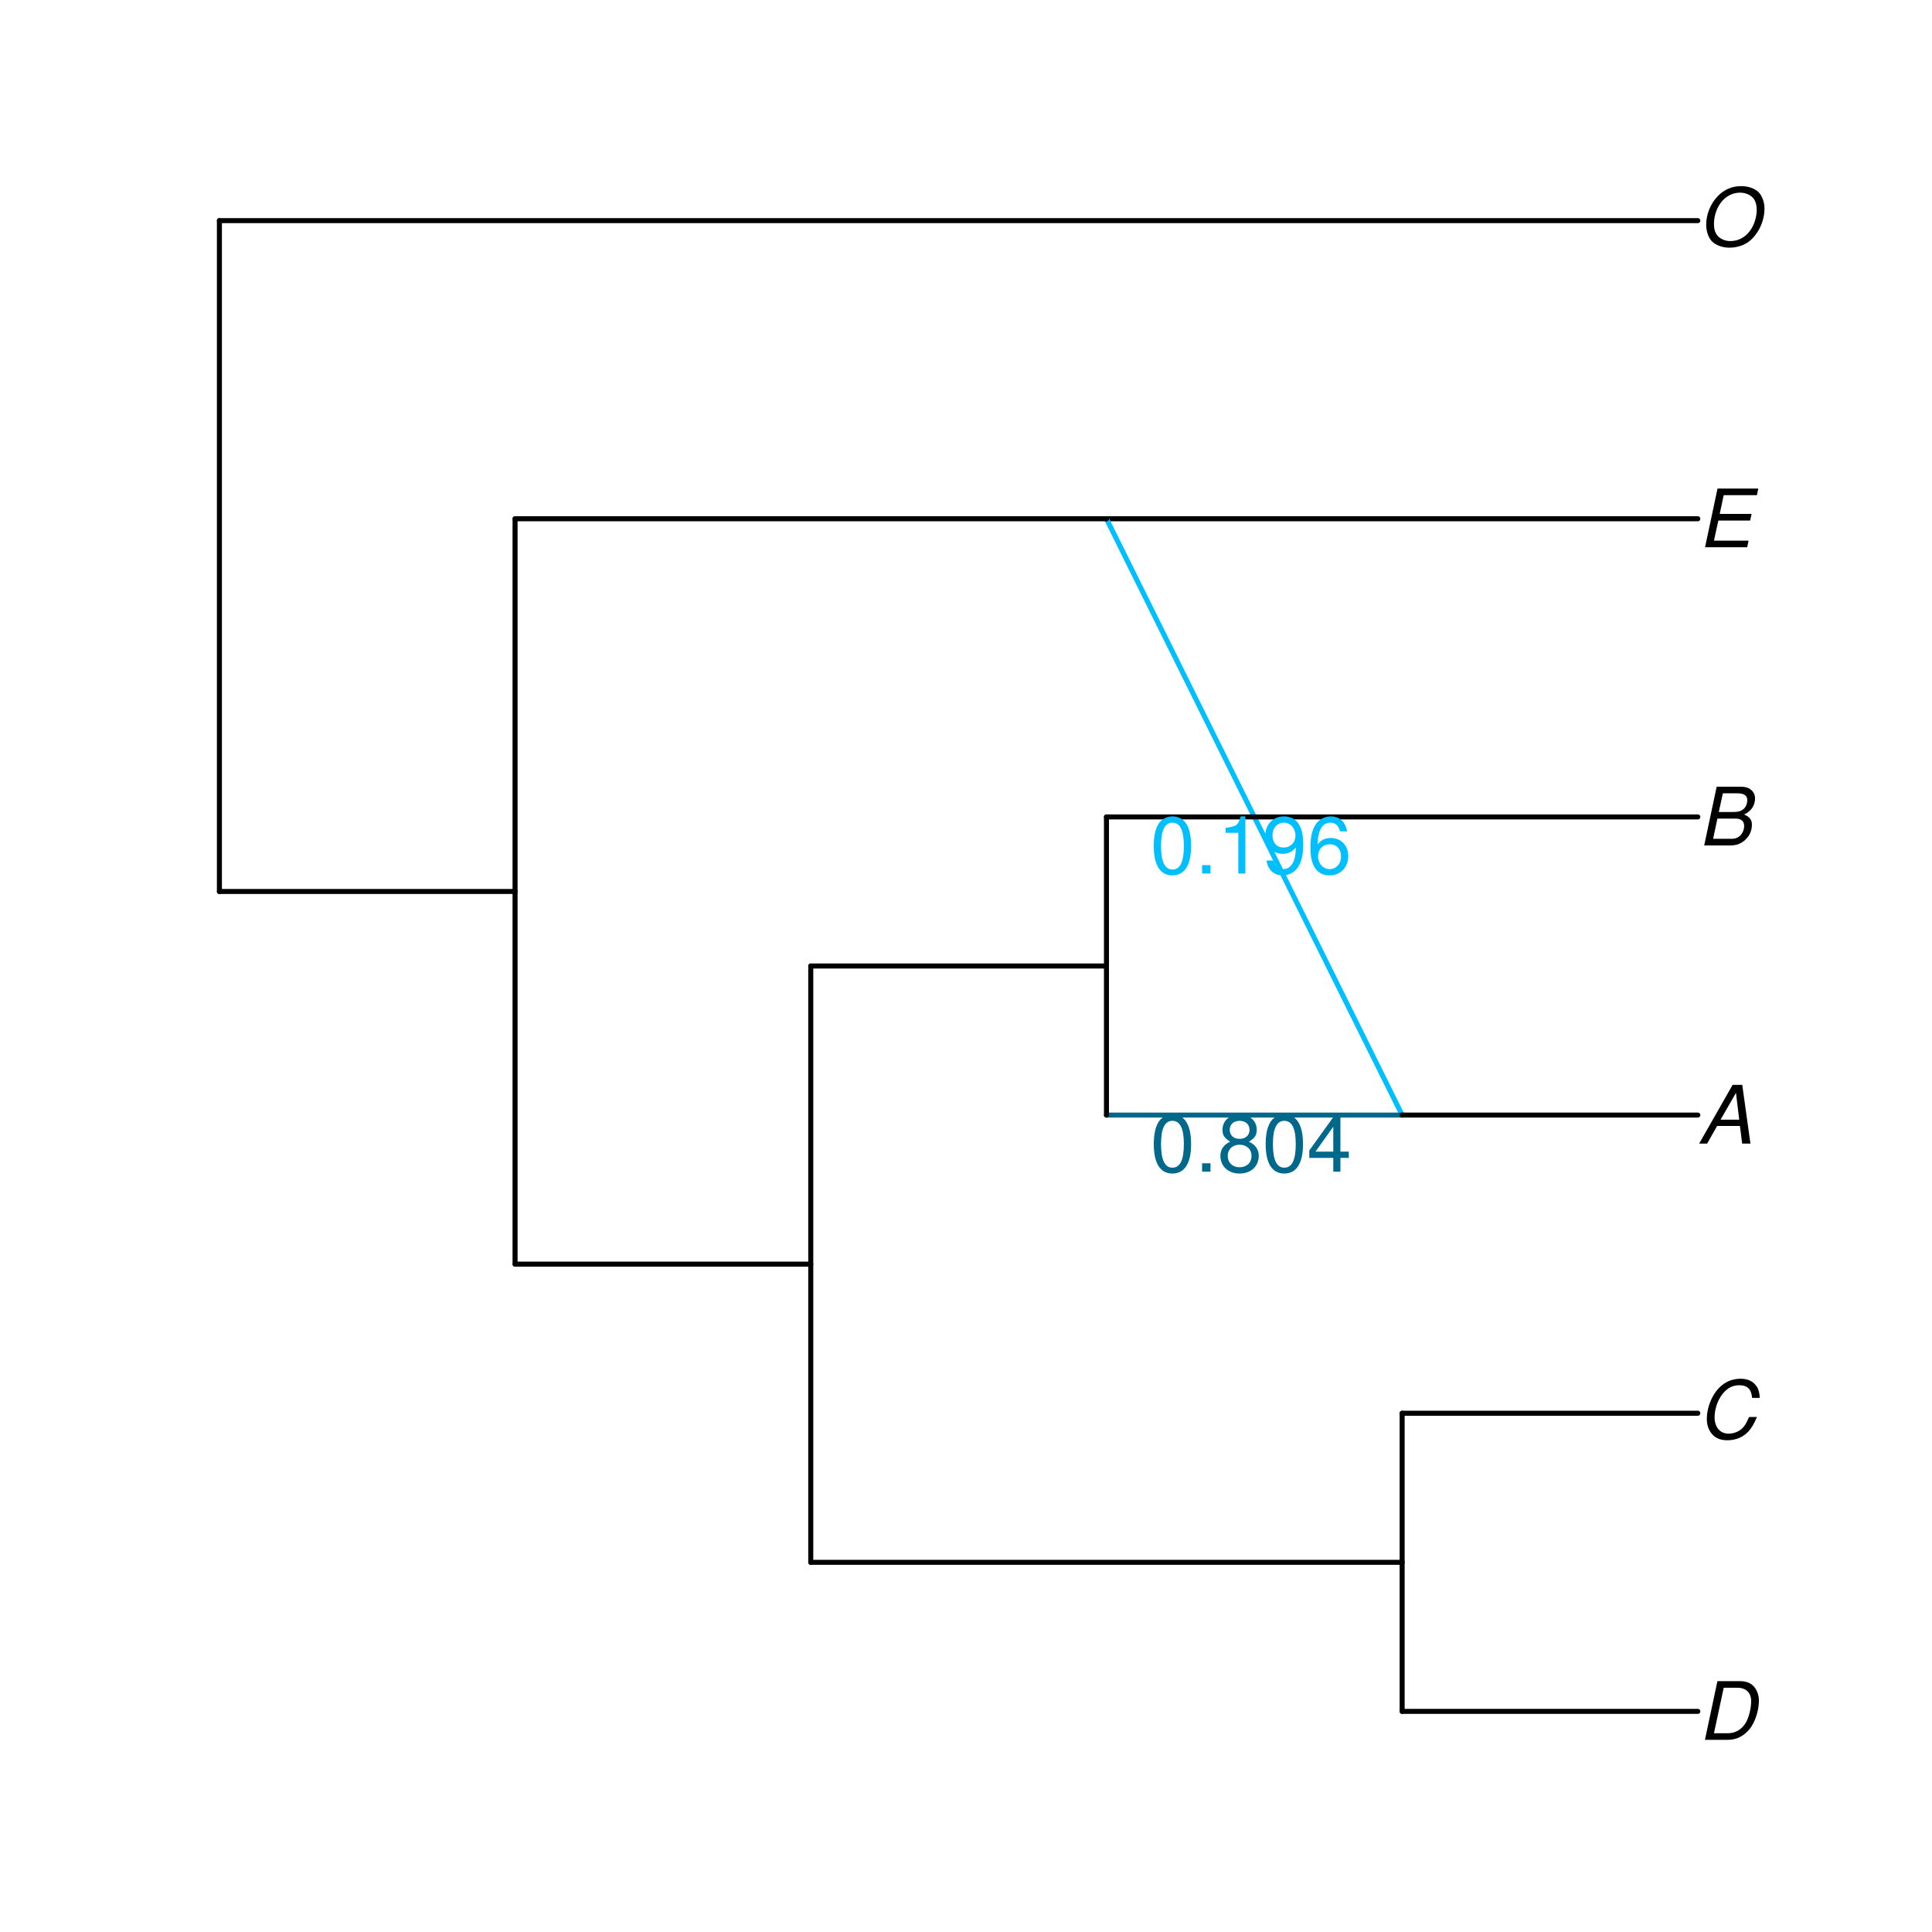
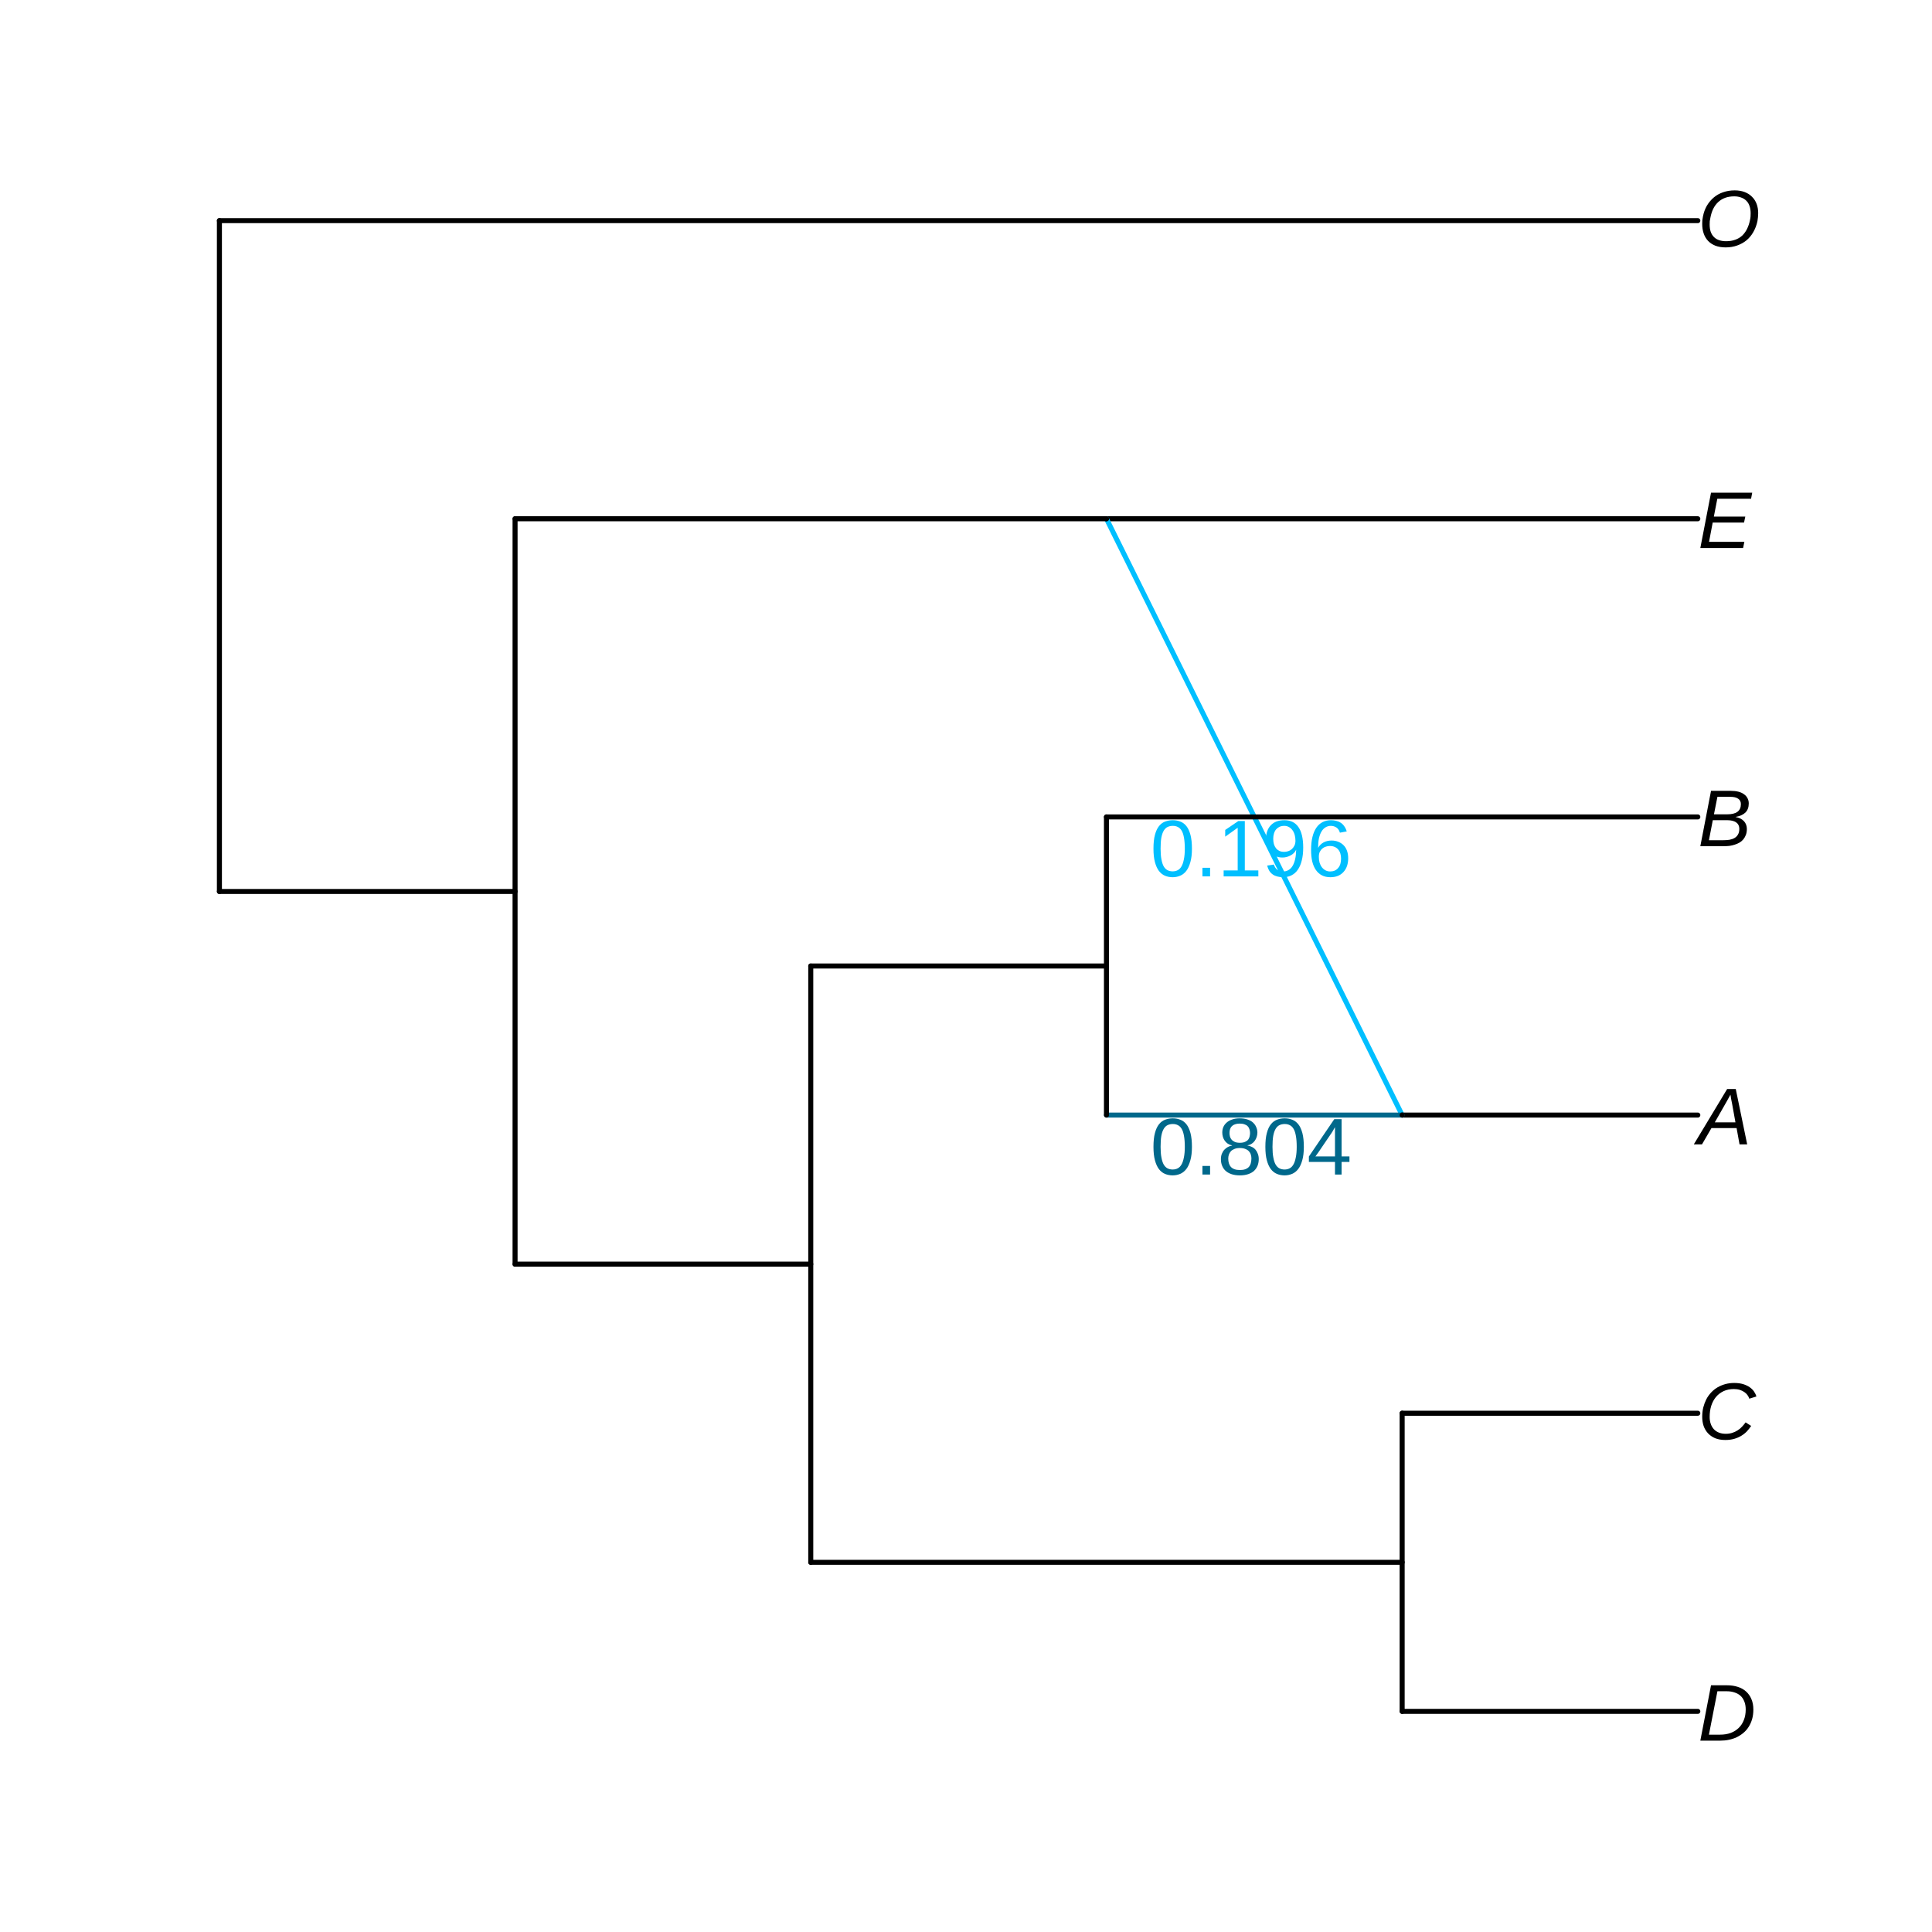
<svg xmlns="http://www.w3.org/2000/svg" xmlns:xlink="http://www.w3.org/1999/xlink" width="288pt" height="288pt" viewBox="0 0 288 288" version="1.1">
  <defs>
    <g>
      <symbol overflow="visible" id="glyph0-0">
-         <path style="stroke:none;" d="" />
+         <path style="stroke:none;" d="M 0.406 0 L 0.406 -8 L 3.594 -8 L 3.594 0 Z M 0.797 -0.406 L 3.188 -0.406 L 3.188 -7.594 L 0.797 -7.594 Z M 0.797 -0.406 " />
      </symbol>
      <symbol overflow="visible" id="glyph0-1">
-         <path style="stroke:none;" d="M 9.234 -6.031 C 9.203 -6.75 9.078 -7.203 8.859 -7.609 C 8.359 -8.453 7.516 -8.891 6.391 -8.891 C 4.984 -8.891 3.812 -8.328 2.875 -7.203 C 1.938 -6.062 1.344 -4.406 1.344 -2.906 C 1.344 -2.062 1.578 -1.312 2.031 -0.75 C 2.578 -0.047 3.344 0.281 4.406 0.281 C 5.672 0.281 6.781 -0.188 7.562 -1.047 C 8.031 -1.562 8.406 -2.219 8.812 -3.188 L 7.641 -3.188 C 7.344 -2.516 7.156 -2.141 6.938 -1.859 C 6.438 -1.141 5.516 -0.703 4.578 -0.703 C 3.328 -0.703 2.5 -1.672 2.5 -3.125 C 2.5 -4.219 2.859 -5.406 3.469 -6.328 C 4.203 -7.406 5.078 -7.922 6.188 -7.922 C 7.391 -7.922 7.984 -7.328 8.094 -6.031 Z M 9.234 -6.031 " />
+         <path style="stroke:none;" d="M 7.953 -1.969 C 7.766 -1.688 7.551 -1.414 7.312 -1.156 C 7.07 -0.906 6.797 -0.688 6.484 -0.5 C 6.18 -0.312 5.832 -0.16 5.438 -0.047 C 5.051 0.066 4.609 0.125 4.109 0.125 C 3.523 0.125 3.016 0.035 2.578 -0.141 C 2.148 -0.328 1.789 -0.578 1.5 -0.891 C 1.219 -1.203 1.004 -1.566 0.859 -1.984 C 0.723 -2.398 0.656 -2.848 0.656 -3.328 C 0.656 -3.816 0.707 -4.281 0.812 -4.719 C 0.926 -5.156 1.078 -5.562 1.266 -5.938 C 1.461 -6.312 1.703 -6.648 1.984 -6.953 C 2.266 -7.254 2.582 -7.508 2.938 -7.719 C 3.289 -7.926 3.676 -8.086 4.094 -8.203 C 4.508 -8.316 4.953 -8.375 5.422 -8.375 C 5.93 -8.375 6.375 -8.316 6.75 -8.203 C 7.125 -8.086 7.445 -7.938 7.719 -7.75 C 7.988 -7.562 8.207 -7.348 8.375 -7.109 C 8.539 -6.867 8.66 -6.617 8.734 -6.359 L 7.672 -6.031 C 7.617 -6.219 7.531 -6.395 7.406 -6.562 C 7.281 -6.738 7.125 -6.891 6.938 -7.016 C 6.75 -7.148 6.523 -7.258 6.266 -7.344 C 6.004 -7.426 5.707 -7.469 5.375 -7.469 C 4.801 -7.469 4.289 -7.363 3.844 -7.156 C 3.395 -6.945 3.016 -6.656 2.703 -6.281 C 2.398 -5.914 2.164 -5.477 2 -4.969 C 1.844 -4.469 1.766 -3.914 1.766 -3.312 C 1.766 -2.945 1.816 -2.609 1.922 -2.297 C 2.023 -1.992 2.176 -1.727 2.375 -1.5 C 2.57 -1.281 2.82 -1.109 3.125 -0.984 C 3.426 -0.859 3.773 -0.797 4.172 -0.797 C 4.523 -0.797 4.848 -0.844 5.141 -0.938 C 5.43 -1.031 5.695 -1.156 5.938 -1.312 C 6.188 -1.469 6.406 -1.648 6.594 -1.859 C 6.789 -2.066 6.969 -2.281 7.125 -2.5 Z M 7.953 -1.969 " />
      </symbol>
      <symbol overflow="visible" id="glyph0-2">
-         <path style="stroke:none;" d="M 1.062 0 L 4.453 0 C 5.75 0 6.844 -0.547 7.719 -1.609 C 8.531 -2.609 9.109 -4.359 9.109 -5.859 C 9.109 -6.734 8.75 -7.625 8.188 -8.125 C 7.734 -8.531 7.094 -8.75 6.312 -8.75 L 2.922 -8.75 Z M 2.406 -0.984 L 3.859 -7.766 L 5.906 -7.766 C 7.188 -7.766 7.953 -7.016 7.953 -5.766 C 7.953 -4.656 7.578 -3.219 7.094 -2.453 C 6.469 -1.5 5.562 -0.984 4.469 -0.984 Z M 2.406 -0.984 " />
+         <path style="stroke:none;" d="M 4.359 -8.25 C 4.941 -8.25 5.473 -8.172 5.953 -8.016 C 6.43 -7.867 6.844 -7.641 7.188 -7.328 C 7.531 -7.023 7.797 -6.648 7.984 -6.203 C 8.18 -5.754 8.281 -5.234 8.281 -4.641 C 8.281 -4.117 8.219 -3.641 8.094 -3.203 C 7.969 -2.773 7.797 -2.391 7.578 -2.047 C 7.359 -1.703 7.094 -1.398 6.781 -1.141 C 6.477 -0.891 6.145 -0.676 5.781 -0.5 C 5.414 -0.332 5.031 -0.207 4.625 -0.125 C 4.219 -0.039 3.801 0 3.375 0 L 0.375 0 L 1.969 -8.25 Z M 1.656 -0.891 L 3.328 -0.891 C 3.898 -0.891 4.422 -0.973 4.891 -1.141 C 5.359 -1.316 5.758 -1.566 6.094 -1.891 C 6.426 -2.211 6.68 -2.602 6.859 -3.062 C 7.047 -3.531 7.141 -4.055 7.141 -4.641 C 7.141 -5.109 7.066 -5.516 6.922 -5.859 C 6.785 -6.203 6.594 -6.484 6.344 -6.703 C 6.094 -6.922 5.797 -7.082 5.453 -7.188 C 5.109 -7.301 4.738 -7.359 4.344 -7.359 L 2.922 -7.359 Z M 1.656 -0.891 " />
      </symbol>
      <symbol overflow="visible" id="glyph0-3">
-         <path style="stroke:none;" d="M 6.438 -8.891 C 5.094 -8.891 3.922 -8.391 2.953 -7.375 C 1.891 -6.266 1.25 -4.688 1.25 -3.156 C 1.25 -2.125 1.578 -1.203 2.125 -0.641 C 2.703 -0.078 3.672 0.281 4.688 0.281 C 5.812 0.281 6.844 -0.047 7.625 -0.641 C 9.031 -1.734 9.938 -3.672 9.938 -5.562 C 9.938 -6.516 9.594 -7.422 9.078 -7.969 C 8.484 -8.562 7.531 -8.891 6.438 -8.891 Z M 6.297 -7.922 C 7.109 -7.922 7.891 -7.578 8.297 -7.062 C 8.609 -6.641 8.781 -6.062 8.781 -5.359 C 8.781 -4.266 8.406 -3.078 7.766 -2.219 C 7.062 -1.25 6.016 -0.703 4.844 -0.703 C 4.062 -0.703 3.312 -1.031 2.891 -1.562 C 2.562 -1.969 2.406 -2.562 2.406 -3.25 C 2.406 -4.359 2.766 -5.516 3.406 -6.391 C 4.109 -7.359 5.172 -7.922 6.297 -7.922 Z M 6.297 -7.922 " />
+         <path style="stroke:none;" d="M 5.5 -8.375 C 6.062 -8.375 6.555 -8.289 6.984 -8.125 C 7.422 -7.957 7.785 -7.723 8.078 -7.422 C 8.379 -7.129 8.609 -6.773 8.766 -6.359 C 8.922 -5.941 9 -5.484 9 -4.984 C 9 -4.797 8.988 -4.598 8.969 -4.391 C 8.945 -4.18 8.922 -3.984 8.891 -3.797 C 8.766 -3.203 8.562 -2.66 8.281 -2.172 C 8.008 -1.691 7.672 -1.281 7.266 -0.938 C 6.859 -0.602 6.391 -0.344 5.859 -0.156 C 5.336 0.031 4.77 0.125 4.156 0.125 C 3.57 0.125 3.062 0.039 2.625 -0.125 C 2.188 -0.301 1.82 -0.539 1.531 -0.844 C 1.238 -1.156 1.02 -1.523 0.875 -1.953 C 0.727 -2.379 0.656 -2.848 0.656 -3.359 C 0.656 -3.535 0.66 -3.719 0.672 -3.906 C 0.691 -4.094 0.723 -4.285 0.766 -4.484 C 0.879 -5.066 1.07 -5.598 1.344 -6.078 C 1.625 -6.555 1.969 -6.969 2.375 -7.312 C 2.781 -7.656 3.242 -7.914 3.766 -8.094 C 4.297 -8.281 4.875 -8.375 5.5 -8.375 Z M 5.438 -7.484 C 4.926 -7.484 4.473 -7.41 4.078 -7.266 C 3.68 -7.117 3.332 -6.906 3.031 -6.625 C 2.738 -6.352 2.492 -6.02 2.297 -5.625 C 2.109 -5.238 1.969 -4.797 1.875 -4.297 C 1.832 -4.117 1.801 -3.945 1.781 -3.781 C 1.77 -3.613 1.766 -3.453 1.766 -3.297 C 1.766 -2.879 1.816 -2.516 1.922 -2.203 C 2.035 -1.891 2.195 -1.629 2.406 -1.422 C 2.613 -1.211 2.867 -1.055 3.172 -0.953 C 3.484 -0.848 3.828 -0.797 4.203 -0.797 C 4.723 -0.797 5.18 -0.867 5.578 -1.016 C 5.984 -1.16 6.332 -1.367 6.625 -1.641 C 6.914 -1.922 7.156 -2.254 7.344 -2.641 C 7.539 -3.035 7.688 -3.477 7.781 -3.969 C 7.82 -4.133 7.848 -4.301 7.859 -4.469 C 7.867 -4.645 7.875 -4.812 7.875 -4.969 C 7.875 -5.383 7.816 -5.75 7.703 -6.062 C 7.598 -6.375 7.438 -6.633 7.219 -6.844 C 7.008 -7.051 6.754 -7.207 6.453 -7.312 C 6.148 -7.426 5.812 -7.484 5.438 -7.484 Z M 5.438 -7.484 " />
      </symbol>
      <symbol overflow="visible" id="glyph0-4">
-         <path style="stroke:none;" d="M 3.062 -3.984 L 7.797 -3.984 L 8.016 -4.969 L 3.266 -4.969 L 3.859 -7.766 L 8.812 -7.766 L 9.016 -8.75 L 2.938 -8.75 L 1.078 0 L 7.359 0 L 7.562 -0.984 L 2.406 -0.984 Z M 3.062 -3.984 " />
+         <path style="stroke:none;" d="M 0.375 0 L 1.969 -8.25 L 8.109 -8.25 L 7.938 -7.344 L 2.906 -7.344 L 2.391 -4.688 L 7.078 -4.688 L 6.891 -3.797 L 2.219 -3.797 L 1.672 -0.922 L 6.938 -0.922 L 6.75 0 Z M 0.375 0 " />
      </symbol>
      <symbol overflow="visible" id="glyph0-5">
-         <path style="stroke:none;" d="M 0.953 0 L 4.906 0 C 5.891 0 6.641 -0.344 7.281 -1.047 C 7.797 -1.609 8.062 -2.312 8.062 -3.094 C 8.062 -3.828 7.734 -4.25 6.906 -4.609 C 7.938 -5.078 8.531 -5.938 8.531 -7.016 C 8.531 -7.469 8.406 -7.812 8.094 -8.141 C 7.688 -8.562 7.188 -8.75 6.359 -8.75 L 2.812 -8.75 Z M 3.125 -4.984 L 3.734 -7.766 L 5.891 -7.766 C 6.906 -7.766 7.375 -7.438 7.375 -6.734 C 7.375 -6.281 7.219 -5.844 6.922 -5.531 C 6.562 -5.141 6.078 -4.984 5.297 -4.984 Z M 2.281 -0.984 L 2.922 -4 L 5.641 -4 C 6.469 -4 6.906 -3.609 6.906 -2.906 C 6.906 -2.453 6.766 -2.031 6.5 -1.672 C 6.125 -1.188 5.672 -0.984 5 -0.984 Z M 2.281 -0.984 " />
+         <path style="stroke:none;" d="M 1.969 -8.25 L 4.953 -8.25 C 5.359 -8.25 5.723 -8.207 6.047 -8.125 C 6.379 -8.039 6.656 -7.914 6.875 -7.75 C 7.102 -7.594 7.281 -7.395 7.406 -7.156 C 7.531 -6.926 7.594 -6.664 7.594 -6.375 C 7.594 -5.801 7.426 -5.348 7.094 -5.016 C 6.758 -4.691 6.266 -4.473 5.609 -4.359 C 5.891 -4.305 6.133 -4.227 6.344 -4.125 C 6.551 -4.02 6.727 -3.891 6.875 -3.734 C 7.02 -3.578 7.129 -3.398 7.203 -3.203 C 7.273 -3.004 7.312 -2.797 7.312 -2.578 C 7.312 -2.254 7.266 -1.961 7.172 -1.703 C 7.078 -1.453 6.953 -1.227 6.797 -1.031 C 6.641 -0.844 6.453 -0.68 6.234 -0.547 C 6.016 -0.422 5.773 -0.316 5.516 -0.234 C 5.266 -0.148 5 -0.086 4.719 -0.047 C 4.438 -0.016 4.148 0 3.859 0 L 0.375 0 Z M 2.406 -4.75 L 4.344 -4.75 C 5.051 -4.75 5.57 -4.875 5.906 -5.125 C 6.25 -5.383 6.422 -5.766 6.422 -6.266 C 6.422 -6.629 6.285 -6.898 6.016 -7.078 C 5.754 -7.266 5.367 -7.359 4.859 -7.359 L 2.922 -7.359 Z M 1.656 -0.891 L 3.812 -0.891 C 4.113 -0.891 4.41 -0.91 4.703 -0.953 C 4.992 -1.004 5.25 -1.094 5.469 -1.219 C 5.688 -1.344 5.859 -1.516 5.984 -1.734 C 6.117 -1.953 6.188 -2.238 6.188 -2.594 C 6.188 -3.008 6.031 -3.328 5.719 -3.547 C 5.406 -3.766 4.961 -3.875 4.391 -3.875 L 2.234 -3.875 Z M 1.656 -0.891 " />
      </symbol>
      <symbol overflow="visible" id="glyph0-6">
-         <path style="stroke:none;" d="M 6.281 -2.625 L 6.609 0 L 7.844 0 L 6.625 -8.75 L 5.188 -8.75 L 0.203 0 L 1.391 0 L 2.875 -2.625 Z M 6.172 -3.562 L 3.391 -3.562 L 5.688 -7.562 Z M 6.172 -3.562 " />
+         <path style="stroke:none;" d="M 6.219 0 L 5.781 -2.422 L 2.031 -2.422 L 0.625 0 L -0.594 0 L 4.375 -8.25 L 5.656 -8.25 L 7.359 0 Z M 5.109 -6.062 C 5.078 -6.219 5.047 -6.367 5.016 -6.516 C 4.984 -6.672 4.957 -6.812 4.938 -6.938 C 4.914 -7.07 4.898 -7.18 4.891 -7.266 C 4.879 -7.348 4.867 -7.395 4.859 -7.406 C 4.859 -7.395 4.832 -7.344 4.781 -7.25 C 4.738 -7.164 4.68 -7.062 4.609 -6.938 C 4.535 -6.812 4.457 -6.672 4.375 -6.516 C 4.289 -6.359 4.203 -6.203 4.109 -6.047 L 2.531 -3.281 L 5.609 -3.281 Z M 5.109 -6.062 " />
      </symbol>
      <symbol overflow="visible" id="glyph1-0">
-         <path style="stroke:none;" d="" />
+         <path style="stroke:none;" d="M 0.406 0 L 0.406 -8 L 3.594 -8 L 3.594 0 Z M 0.797 -0.406 L 3.188 -0.406 L 3.188 -7.594 L 0.797 -7.594 Z M 0.797 -0.406 " />
      </symbol>
      <symbol overflow="visible" id="glyph1-1">
-         <path style="stroke:none;" d="M 3.297 -8.516 C 2.516 -8.516 1.781 -8.156 1.344 -7.578 C 0.797 -6.828 0.516 -5.688 0.516 -4.109 C 0.516 -1.25 1.469 0.281 3.297 0.281 C 5.094 0.281 6.078 -1.25 6.078 -4.047 C 6.078 -5.703 5.812 -6.797 5.25 -7.578 C 4.812 -8.172 4.109 -8.516 3.297 -8.516 Z M 3.297 -7.578 C 4.438 -7.578 5 -6.422 5 -4.141 C 5 -1.734 4.453 -0.594 3.281 -0.594 C 2.156 -0.594 1.594 -1.781 1.594 -4.109 C 1.594 -6.438 2.156 -7.578 3.297 -7.578 Z M 3.297 -7.578 " />
+         <path style="stroke:none;" d="M 6.203 -4.125 C 6.203 -3.332 6.125 -2.664 5.969 -2.125 C 5.82 -1.582 5.617 -1.145 5.359 -0.812 C 5.098 -0.477 4.789 -0.238 4.438 -0.094 C 4.094 0.051 3.723 0.125 3.328 0.125 C 2.922 0.125 2.539 0.051 2.188 -0.094 C 1.844 -0.238 1.539 -0.477 1.281 -0.812 C 1.031 -1.145 0.832 -1.582 0.688 -2.125 C 0.539 -2.664 0.469 -3.332 0.469 -4.125 C 0.469 -4.957 0.539 -5.645 0.688 -6.188 C 0.832 -6.738 1.035 -7.176 1.297 -7.5 C 1.555 -7.82 1.859 -8.047 2.203 -8.172 C 2.555 -8.305 2.941 -8.375 3.359 -8.375 C 3.754 -8.375 4.125 -8.305 4.469 -8.172 C 4.812 -8.047 5.113 -7.82 5.375 -7.5 C 5.633 -7.176 5.836 -6.738 5.984 -6.188 C 6.129 -5.645 6.203 -4.957 6.203 -4.125 Z M 5.141 -4.125 C 5.141 -4.781 5.098 -5.328 5.016 -5.766 C 4.941 -6.203 4.828 -6.551 4.672 -6.812 C 4.516 -7.07 4.328 -7.254 4.109 -7.359 C 3.891 -7.473 3.641 -7.531 3.359 -7.531 C 3.055 -7.531 2.789 -7.473 2.562 -7.359 C 2.344 -7.254 2.156 -7.07 2 -6.812 C 1.844 -6.551 1.723 -6.203 1.641 -5.766 C 1.566 -5.328 1.531 -4.781 1.531 -4.125 C 1.531 -3.5 1.57 -2.969 1.656 -2.531 C 1.738 -2.094 1.852 -1.742 2 -1.484 C 2.156 -1.223 2.344 -1.035 2.562 -0.922 C 2.789 -0.805 3.047 -0.75 3.328 -0.75 C 3.609 -0.75 3.859 -0.805 4.078 -0.922 C 4.305 -1.035 4.492 -1.223 4.641 -1.484 C 4.797 -1.742 4.914 -2.094 5 -2.531 C 5.094 -2.969 5.141 -3.5 5.141 -4.125 Z M 5.141 -4.125 " />
      </symbol>
      <symbol overflow="visible" id="glyph1-2">
-         <path style="stroke:none;" d="M 2.297 -1.25 L 1.047 -1.25 L 1.047 0 L 2.297 0 Z M 2.297 -1.25 " />
+         <path style="stroke:none;" d="M 1.094 0 L 1.094 -1.281 L 2.234 -1.281 L 2.234 0 Z M 1.094 0 " />
      </symbol>
      <symbol overflow="visible" id="glyph1-3">
-         <path style="stroke:none;" d="M 3.109 -6.062 L 3.109 0 L 4.156 0 L 4.156 -8.516 L 3.469 -8.516 C 3.094 -7.203 2.859 -7.016 1.219 -6.812 L 1.219 -6.062 Z M 3.109 -6.062 " />
+         <path style="stroke:none;" d="M 0.922 0 L 0.922 -0.891 L 3.016 -0.891 L 3.016 -7.25 L 1.156 -5.922 L 1.156 -6.922 L 3.109 -8.25 L 4.078 -8.25 L 4.078 -0.891 L 6.094 -0.891 L 6.094 0 Z M 0.922 0 " />
      </symbol>
      <symbol overflow="visible" id="glyph1-4">
-         <path style="stroke:none;" d="M 0.641 -1.938 C 0.844 -0.547 1.75 0.281 3.047 0.281 C 3.984 0.281 4.844 -0.188 5.328 -0.938 C 5.875 -1.766 6.109 -2.812 6.109 -4.359 C 6.109 -5.781 5.891 -6.703 5.391 -7.453 C 4.922 -8.141 4.172 -8.516 3.234 -8.516 C 1.625 -8.516 0.453 -7.312 0.453 -5.641 C 0.453 -4.062 1.531 -2.938 3.078 -2.938 C 3.875 -2.938 4.469 -3.234 5.016 -3.891 C 5 -1.812 4.328 -0.656 3.125 -0.656 C 2.375 -0.656 1.859 -1.125 1.688 -1.938 Z M 3.234 -7.578 C 4.219 -7.578 4.953 -6.766 4.953 -5.656 C 4.953 -4.625 4.219 -3.875 3.188 -3.875 C 2.172 -3.875 1.531 -4.578 1.531 -5.719 C 1.531 -6.797 2.25 -7.578 3.234 -7.578 Z M 3.234 -7.578 " />
+         <path style="stroke:none;" d="M 6.109 -4.297 C 6.109 -3.555 6.035 -2.91 5.891 -2.359 C 5.754 -1.805 5.555 -1.348 5.297 -0.984 C 5.047 -0.617 4.734 -0.344 4.359 -0.156 C 3.992 0.031 3.582 0.125 3.125 0.125 C 2.801 0.125 2.508 0.086 2.25 0.016 C 2 -0.047 1.773 -0.145 1.578 -0.281 C 1.379 -0.414 1.207 -0.594 1.062 -0.812 C 0.926 -1.031 0.816 -1.297 0.734 -1.609 L 1.734 -1.766 C 1.848 -1.41 2.02 -1.148 2.25 -0.984 C 2.488 -0.816 2.785 -0.734 3.141 -0.734 C 3.422 -0.734 3.676 -0.801 3.906 -0.938 C 4.145 -1.07 4.348 -1.273 4.516 -1.547 C 4.68 -1.816 4.812 -2.156 4.906 -2.562 C 5 -2.969 5.051 -3.441 5.062 -3.984 C 4.977 -3.797 4.863 -3.629 4.719 -3.484 C 4.582 -3.348 4.422 -3.227 4.234 -3.125 C 4.055 -3.031 3.859 -2.953 3.641 -2.891 C 3.43 -2.836 3.223 -2.812 3.016 -2.812 C 2.641 -2.812 2.301 -2.879 2 -3.016 C 1.695 -3.148 1.438 -3.336 1.219 -3.578 C 1.008 -3.828 0.848 -4.117 0.734 -4.453 C 0.617 -4.797 0.562 -5.18 0.562 -5.609 C 0.562 -6.023 0.625 -6.406 0.75 -6.75 C 0.875 -7.094 1.051 -7.383 1.281 -7.625 C 1.52 -7.875 1.805 -8.062 2.141 -8.188 C 2.484 -8.312 2.875 -8.375 3.312 -8.375 C 4.227 -8.375 4.922 -8.035 5.391 -7.359 C 5.867 -6.68 6.109 -5.66 6.109 -4.297 Z M 4.953 -5.312 C 4.953 -5.613 4.914 -5.898 4.844 -6.172 C 4.77 -6.441 4.66 -6.676 4.516 -6.875 C 4.379 -7.07 4.207 -7.227 4 -7.344 C 3.789 -7.469 3.551 -7.531 3.281 -7.531 C 3.02 -7.531 2.785 -7.484 2.578 -7.391 C 2.379 -7.297 2.207 -7.164 2.062 -7 C 1.926 -6.832 1.82 -6.629 1.75 -6.391 C 1.676 -6.16 1.641 -5.898 1.641 -5.609 C 1.641 -5.328 1.672 -5.066 1.734 -4.828 C 1.805 -4.586 1.91 -4.379 2.047 -4.203 C 2.18 -4.035 2.348 -3.898 2.547 -3.797 C 2.754 -3.703 2.992 -3.656 3.266 -3.656 C 3.461 -3.656 3.66 -3.688 3.859 -3.75 C 4.055 -3.812 4.234 -3.91 4.391 -4.047 C 4.555 -4.191 4.691 -4.367 4.797 -4.578 C 4.898 -4.785 4.953 -5.031 4.953 -5.312 Z M 4.953 -5.312 " />
      </symbol>
      <symbol overflow="visible" id="glyph1-5">
-         <path style="stroke:none;" d="M 5.969 -6.281 C 5.766 -7.688 4.859 -8.516 3.562 -8.516 C 2.625 -8.516 1.781 -8.047 1.281 -7.297 C 0.75 -6.469 0.516 -5.422 0.516 -3.875 C 0.516 -2.453 0.734 -1.531 1.234 -0.781 C 1.688 -0.094 2.438 0.281 3.375 0.281 C 4.984 0.281 6.156 -0.922 6.156 -2.594 C 6.156 -4.172 5.078 -5.297 3.547 -5.297 C 2.719 -5.297 2.047 -4.969 1.594 -4.344 C 1.609 -6.422 2.281 -7.578 3.484 -7.578 C 4.234 -7.578 4.75 -7.109 4.922 -6.281 Z M 3.422 -4.359 C 4.438 -4.359 5.078 -3.641 5.078 -2.516 C 5.078 -1.438 4.359 -0.656 3.391 -0.656 C 2.406 -0.656 1.656 -1.469 1.656 -2.562 C 1.656 -3.625 2.375 -4.359 3.422 -4.359 Z M 3.422 -4.359 " />
+         <path style="stroke:none;" d="M 6.141 -2.703 C 6.141 -2.285 6.082 -1.906 5.969 -1.562 C 5.852 -1.219 5.68 -0.922 5.453 -0.672 C 5.234 -0.422 4.957 -0.223 4.625 -0.078 C 4.289 0.055 3.91 0.125 3.484 0.125 C 3.004 0.125 2.582 0.031 2.219 -0.156 C 1.863 -0.344 1.566 -0.609 1.328 -0.953 C 1.086 -1.297 0.906 -1.719 0.781 -2.219 C 0.664 -2.727 0.609 -3.301 0.609 -3.938 C 0.609 -4.676 0.676 -5.32 0.812 -5.875 C 0.945 -6.426 1.141 -6.883 1.391 -7.25 C 1.648 -7.625 1.961 -7.906 2.328 -8.094 C 2.691 -8.281 3.102 -8.375 3.562 -8.375 C 3.844 -8.375 4.102 -8.344 4.344 -8.281 C 4.594 -8.227 4.816 -8.133 5.016 -8 C 5.223 -7.875 5.398 -7.703 5.547 -7.484 C 5.703 -7.273 5.828 -7.016 5.922 -6.703 L 4.906 -6.516 C 4.801 -6.867 4.629 -7.125 4.391 -7.281 C 4.148 -7.445 3.867 -7.531 3.547 -7.531 C 3.266 -7.531 3.004 -7.457 2.766 -7.312 C 2.535 -7.176 2.336 -6.973 2.172 -6.703 C 2.004 -6.43 1.875 -6.086 1.781 -5.672 C 1.695 -5.266 1.656 -4.789 1.656 -4.25 C 1.852 -4.602 2.125 -4.875 2.469 -5.062 C 2.812 -5.25 3.207 -5.344 3.656 -5.344 C 4.031 -5.344 4.367 -5.281 4.672 -5.156 C 4.984 -5.031 5.25 -4.852 5.469 -4.625 C 5.688 -4.406 5.852 -4.129 5.969 -3.797 C 6.082 -3.473 6.141 -3.109 6.141 -2.703 Z M 5.078 -2.656 C 5.078 -2.938 5.039 -3.191 4.969 -3.422 C 4.895 -3.66 4.785 -3.859 4.641 -4.016 C 4.504 -4.18 4.332 -4.305 4.125 -4.391 C 3.926 -4.484 3.688 -4.531 3.406 -4.531 C 3.219 -4.531 3.023 -4.5 2.828 -4.438 C 2.629 -4.383 2.453 -4.289 2.297 -4.156 C 2.141 -4.031 2.008 -3.863 1.906 -3.656 C 1.812 -3.457 1.766 -3.207 1.766 -2.906 C 1.766 -2.602 1.801 -2.316 1.875 -2.047 C 1.957 -1.785 2.07 -1.555 2.219 -1.359 C 2.363 -1.172 2.539 -1.02 2.75 -0.906 C 2.957 -0.789 3.191 -0.734 3.453 -0.734 C 3.703 -0.734 3.926 -0.773 4.125 -0.859 C 4.332 -0.953 4.504 -1.082 4.641 -1.25 C 4.785 -1.414 4.895 -1.613 4.969 -1.844 C 5.039 -2.082 5.078 -2.352 5.078 -2.656 Z M 5.078 -2.656 " />
      </symbol>
      <symbol overflow="visible" id="glyph1-6">
-         <path style="stroke:none;" d="M 4.688 -4.469 C 5.562 -5 5.859 -5.438 5.859 -6.234 C 5.859 -7.578 4.812 -8.516 3.297 -8.516 C 1.797 -8.516 0.75 -7.578 0.75 -6.234 C 0.75 -5.453 1.031 -5.016 1.891 -4.469 C 0.922 -4.016 0.438 -3.297 0.438 -2.359 C 0.438 -0.797 1.625 0.281 3.297 0.281 C 4.984 0.281 6.156 -0.797 6.156 -2.359 C 6.156 -3.297 5.672 -4.016 4.688 -4.469 Z M 3.297 -7.578 C 4.203 -7.578 4.781 -7.047 4.781 -6.219 C 4.781 -5.422 4.188 -4.891 3.297 -4.891 C 2.406 -4.891 1.828 -5.422 1.828 -6.234 C 1.828 -7.047 2.406 -7.578 3.297 -7.578 Z M 3.297 -4.016 C 4.359 -4.016 5.078 -3.344 5.078 -2.344 C 5.078 -1.328 4.359 -0.656 3.281 -0.656 C 2.25 -0.656 1.531 -1.344 1.531 -2.344 C 1.531 -3.344 2.25 -4.016 3.297 -4.016 Z M 3.297 -4.016 " />
+         <path style="stroke:none;" d="M 6.156 -2.297 C 6.156 -1.953 6.098 -1.629 5.984 -1.328 C 5.867 -1.035 5.695 -0.781 5.469 -0.562 C 5.25 -0.352 4.957 -0.188 4.594 -0.062 C 4.238 0.062 3.82 0.125 3.344 0.125 C 2.852 0.125 2.43 0.062 2.078 -0.062 C 1.723 -0.188 1.43 -0.352 1.203 -0.562 C 0.973 -0.781 0.801 -1.035 0.688 -1.328 C 0.57 -1.617 0.516 -1.941 0.516 -2.297 C 0.516 -2.598 0.562 -2.863 0.656 -3.094 C 0.75 -3.332 0.875 -3.535 1.031 -3.703 C 1.188 -3.867 1.363 -4.004 1.562 -4.109 C 1.758 -4.211 1.961 -4.281 2.172 -4.312 L 2.172 -4.344 C 1.941 -4.395 1.734 -4.477 1.547 -4.594 C 1.367 -4.719 1.219 -4.863 1.094 -5.031 C 0.969 -5.207 0.875 -5.398 0.812 -5.609 C 0.75 -5.816 0.719 -6.035 0.719 -6.266 C 0.719 -6.555 0.77 -6.828 0.875 -7.078 C 0.988 -7.336 1.156 -7.562 1.375 -7.75 C 1.594 -7.945 1.863 -8.098 2.188 -8.203 C 2.508 -8.316 2.883 -8.375 3.312 -8.375 C 3.758 -8.375 4.148 -8.316 4.484 -8.203 C 4.816 -8.098 5.086 -7.945 5.297 -7.75 C 5.516 -7.551 5.676 -7.32 5.781 -7.062 C 5.895 -6.812 5.953 -6.539 5.953 -6.25 C 5.953 -6.02 5.914 -5.801 5.844 -5.594 C 5.781 -5.395 5.688 -5.207 5.562 -5.031 C 5.445 -4.863 5.297 -4.719 5.109 -4.594 C 4.93 -4.477 4.723 -4.398 4.484 -4.359 L 4.484 -4.328 C 4.723 -4.285 4.941 -4.211 5.141 -4.109 C 5.348 -4.016 5.523 -3.879 5.672 -3.703 C 5.816 -3.535 5.93 -3.332 6.016 -3.094 C 6.109 -2.863 6.156 -2.598 6.156 -2.297 Z M 4.859 -6.188 C 4.859 -6.395 4.828 -6.582 4.766 -6.75 C 4.711 -6.926 4.625 -7.078 4.5 -7.203 C 4.383 -7.328 4.227 -7.422 4.031 -7.484 C 3.844 -7.555 3.602 -7.594 3.312 -7.594 C 3.039 -7.594 2.805 -7.555 2.609 -7.484 C 2.422 -7.422 2.266 -7.328 2.141 -7.203 C 2.016 -7.078 1.926 -6.926 1.875 -6.75 C 1.82 -6.582 1.797 -6.395 1.797 -6.188 C 1.797 -6.031 1.816 -5.863 1.859 -5.688 C 1.898 -5.52 1.977 -5.363 2.094 -5.219 C 2.207 -5.082 2.363 -4.969 2.562 -4.875 C 2.758 -4.781 3.016 -4.734 3.328 -4.734 C 3.66 -4.734 3.926 -4.781 4.125 -4.875 C 4.332 -4.969 4.488 -5.082 4.594 -5.219 C 4.695 -5.363 4.766 -5.52 4.797 -5.688 C 4.836 -5.863 4.859 -6.031 4.859 -6.188 Z M 5.062 -2.406 C 5.062 -2.602 5.031 -2.797 4.969 -2.984 C 4.914 -3.172 4.82 -3.332 4.688 -3.469 C 4.562 -3.613 4.383 -3.727 4.156 -3.812 C 3.938 -3.906 3.656 -3.953 3.312 -3.953 C 3.008 -3.953 2.75 -3.906 2.531 -3.812 C 2.312 -3.727 2.133 -3.613 2 -3.469 C 1.863 -3.32 1.766 -3.156 1.703 -2.969 C 1.641 -2.781 1.609 -2.582 1.609 -2.375 C 1.609 -2.125 1.641 -1.895 1.703 -1.688 C 1.766 -1.477 1.863 -1.297 2 -1.141 C 2.133 -0.992 2.312 -0.879 2.531 -0.797 C 2.758 -0.711 3.035 -0.672 3.359 -0.672 C 3.672 -0.672 3.938 -0.711 4.156 -0.797 C 4.375 -0.879 4.551 -0.992 4.688 -1.141 C 4.82 -1.297 4.914 -1.477 4.969 -1.688 C 5.031 -1.906 5.062 -2.145 5.062 -2.406 Z M 5.062 -2.406 " />
      </symbol>
      <symbol overflow="visible" id="glyph1-7">
-         <path style="stroke:none;" d="M 3.922 -2.047 L 3.922 0 L 4.984 0 L 4.984 -2.047 L 6.234 -2.047 L 6.234 -2.984 L 4.984 -2.984 L 4.984 -8.516 L 4.203 -8.516 L 0.344 -3.156 L 0.344 -2.047 Z M 3.922 -2.984 L 1.266 -2.984 L 3.922 -6.703 Z M 3.922 -2.984 " />
+         <path style="stroke:none;" d="M 5.156 -1.875 L 5.156 0 L 4.172 0 L 4.172 -1.875 L 0.281 -1.875 L 0.281 -2.688 L 4.062 -8.25 L 5.156 -8.25 L 5.156 -2.703 L 6.328 -2.703 L 6.328 -1.875 Z M 4.172 -7.062 C 4.16 -7.039 4.141 -7.004 4.109 -6.953 C 4.078 -6.898 4.039 -6.836 4 -6.766 C 3.957 -6.691 3.914 -6.617 3.875 -6.547 C 3.844 -6.473 3.812 -6.414 3.781 -6.375 L 1.656 -3.25 C 1.633 -3.219 1.602 -3.176 1.562 -3.125 C 1.531 -3.07 1.492 -3.02 1.453 -2.969 C 1.422 -2.914 1.383 -2.863 1.344 -2.812 C 1.301 -2.77 1.27 -2.734 1.25 -2.703 L 4.172 -2.703 Z M 4.172 -7.062 " />
      </symbol>
    </g>
  </defs>
-   <g id="surface71">
+   <g id="surface81">
    <rect x="0" y="0" width="288" height="288" style="fill:rgb(100%,100%,100%);fill-opacity:1;stroke:none;" />
    <path style="fill:none;stroke-width:0.75;stroke-linecap:round;stroke-linejoin:round;stroke:rgb(0%,0%,0%);stroke-opacity:1;stroke-miterlimit:10;" d="M 209.016 210.668 L 253.09 210.668 " />
    <path style="fill:none;stroke-width:0.75;stroke-linecap:round;stroke-linejoin:round;stroke:rgb(0%,0%,0%);stroke-opacity:1;stroke-miterlimit:10;" d="M 209.016 255.109 L 253.09 255.109 " />
    <path style="fill:none;stroke-width:0.75;stroke-linecap:round;stroke-linejoin:round;stroke:rgb(0%,0%,0%);stroke-opacity:1;stroke-miterlimit:10;" d="M 32.707 32.891 L 253.09 32.891 " />
    <path style="fill:none;stroke-width:0.75;stroke-linecap:round;stroke-linejoin:round;stroke:rgb(0%,0%,0%);stroke-opacity:1;stroke-miterlimit:10;" d="M 164.938 77.332 L 253.09 77.332 " />
    <path style="fill:none;stroke-width:0.75;stroke-linecap:round;stroke-linejoin:round;stroke:rgb(0%,74.902%,100%);stroke-opacity:1;stroke-miterlimit:10;" d="M 164.938 77.332 L 209.016 166.223 " />
    <path style="fill:none;stroke-width:0.75;stroke-linecap:round;stroke-linejoin:round;stroke:rgb(0%,0%,0%);stroke-opacity:1;stroke-miterlimit:10;" d="M 76.781 77.332 L 164.938 77.332 " />
    <path style="fill:none;stroke-width:0.75;stroke-linecap:round;stroke-linejoin:round;stroke:rgb(0%,0%,0%);stroke-opacity:1;stroke-miterlimit:10;" d="M 76.781 188.445 L 120.859 188.445 " />
    <path style="fill:none;stroke-width:0.75;stroke-linecap:round;stroke-linejoin:round;stroke:rgb(0%,0%,0%);stroke-opacity:1;stroke-miterlimit:10;" d="M 164.938 121.777 L 253.09 121.777 " />
    <path style="fill:none;stroke-width:0.75;stroke-linecap:round;stroke-linejoin:round;stroke:rgb(0%,0%,0%);stroke-opacity:1;stroke-miterlimit:10;" d="M 209.016 166.223 L 253.09 166.223 " />
    <path style="fill:none;stroke-width:0.75;stroke-linecap:round;stroke-linejoin:round;stroke:rgb(0%,40.784%,54.51%);stroke-opacity:1;stroke-miterlimit:10;" d="M 164.938 166.223 L 209.016 166.223 " />
    <path style="fill:none;stroke-width:0.75;stroke-linecap:round;stroke-linejoin:round;stroke:rgb(0%,0%,0%);stroke-opacity:1;stroke-miterlimit:10;" d="M 120.859 144 L 164.938 144 " />
    <path style="fill:none;stroke-width:0.75;stroke-linecap:round;stroke-linejoin:round;stroke:rgb(0%,0%,0%);stroke-opacity:1;stroke-miterlimit:10;" d="M 120.859 232.891 L 209.016 232.891 " />
    <path style="fill:none;stroke-width:0.75;stroke-linecap:round;stroke-linejoin:round;stroke:rgb(0%,0%,0%);stroke-opacity:1;stroke-miterlimit:10;" d="M 32.707 132.891 L 76.781 132.891 " />
    <path style="fill:none;stroke-width:0.75;stroke-linecap:round;stroke-linejoin:round;stroke:rgb(0%,0%,0%);stroke-opacity:1;stroke-miterlimit:10;" d="M 164.938 77.332 L 164.938 77.332 " />
    <path style="fill:none;stroke-width:0.75;stroke-linecap:round;stroke-linejoin:round;stroke:rgb(0%,0%,0%);stroke-opacity:1;stroke-miterlimit:10;" d="M 76.781 188.445 L 76.781 77.332 " />
    <path style="fill:none;stroke-width:0.75;stroke-linecap:round;stroke-linejoin:round;stroke:rgb(0%,0%,0%);stroke-opacity:1;stroke-miterlimit:10;" d="M 209.016 166.223 L 209.016 166.223 " />
    <path style="fill:none;stroke-width:0.75;stroke-linecap:round;stroke-linejoin:round;stroke:rgb(0%,0%,0%);stroke-opacity:1;stroke-miterlimit:10;" d="M 164.938 166.223 L 164.938 121.777 " />
    <path style="fill:none;stroke-width:0.75;stroke-linecap:round;stroke-linejoin:round;stroke:rgb(0%,0%,0%);stroke-opacity:1;stroke-miterlimit:10;" d="M 120.859 232.891 L 120.859 144 " />
    <path style="fill:none;stroke-width:0.75;stroke-linecap:round;stroke-linejoin:round;stroke:rgb(0%,0%,0%);stroke-opacity:1;stroke-miterlimit:10;" d="M 209.016 255.109 L 209.016 210.668 " />
    <path style="fill:none;stroke-width:0.75;stroke-linecap:round;stroke-linejoin:round;stroke:rgb(0%,0%,0%);stroke-opacity:1;stroke-miterlimit:10;" d="M 32.707 132.891 L 32.707 32.891 " />
    <g style="fill:rgb(0%,0%,0%);fill-opacity:1;">
-       <use xlink:href="#glyph0-1" x="253.09" y="214.416" />
+       <use xlink:href="#glyph0-1" x="253.09" y="214.531" />
    </g>
    <g style="fill:rgb(0%,0%,0%);fill-opacity:1;">
-       <use xlink:href="#glyph0-2" x="253.09" y="259.357" />
+       <use xlink:href="#glyph0-2" x="253.09" y="259.473" />
    </g>
    <g style="fill:rgb(0%,0%,0%);fill-opacity:1;">
-       <use xlink:href="#glyph0-3" x="253.09" y="36.639" />
+       <use xlink:href="#glyph0-3" x="253.09" y="36.754" />
    </g>
    <g style="fill:rgb(0%,0%,0%);fill-opacity:1;">
-       <use xlink:href="#glyph0-4" x="253.09" y="81.58" />
+       <use xlink:href="#glyph0-4" x="253.09" y="81.695" />
    </g>
    <g style="fill:rgb(0%,0%,0%);fill-opacity:1;">
-       <use xlink:href="#glyph0-5" x="253.09" y="126.025" />
+       <use xlink:href="#glyph0-5" x="253.09" y="126.141" />
    </g>
    <g style="fill:rgb(0%,0%,0%);fill-opacity:1;">
-       <use xlink:href="#glyph0-6" x="253.09" y="170.471" />
+       <use xlink:href="#glyph0-6" x="253.09" y="170.586" />
    </g>
    <g style="fill:rgb(0%,74.902%,100%);fill-opacity:1;">
-       <use xlink:href="#glyph1-1" x="171.477" y="130.213" />
-       <use xlink:href="#glyph1-2" x="178.148" y="130.213" />
-       <use xlink:href="#glyph1-3" x="181.484" y="130.213" />
-       <use xlink:href="#glyph1-4" x="188.156" y="130.213" />
-       <use xlink:href="#glyph1-5" x="194.828" y="130.213" />
+       <use xlink:href="#glyph1-1" x="171.477" y="130.641" />
+       <use xlink:href="#glyph1-2" x="178.15" y="130.641" />
+       <use xlink:href="#glyph1-3" x="181.484" y="130.641" />
+       <use xlink:href="#glyph1-4" x="188.158" y="130.641" />
+       <use xlink:href="#glyph1-5" x="194.832" y="130.641" />
    </g>
    <g style="fill:rgb(0%,40.784%,54.51%);fill-opacity:1;">
-       <use xlink:href="#glyph1-1" x="171.477" y="174.658" />
-       <use xlink:href="#glyph1-2" x="178.148" y="174.658" />
-       <use xlink:href="#glyph1-6" x="181.484" y="174.658" />
-       <use xlink:href="#glyph1-1" x="188.156" y="174.658" />
-       <use xlink:href="#glyph1-7" x="194.828" y="174.658" />
+       <use xlink:href="#glyph1-1" x="171.477" y="175.086" />
+       <use xlink:href="#glyph1-2" x="178.15" y="175.086" />
+       <use xlink:href="#glyph1-6" x="181.484" y="175.086" />
+       <use xlink:href="#glyph1-1" x="188.158" y="175.086" />
+       <use xlink:href="#glyph1-7" x="194.832" y="175.086" />
    </g>
  </g>
</svg>
